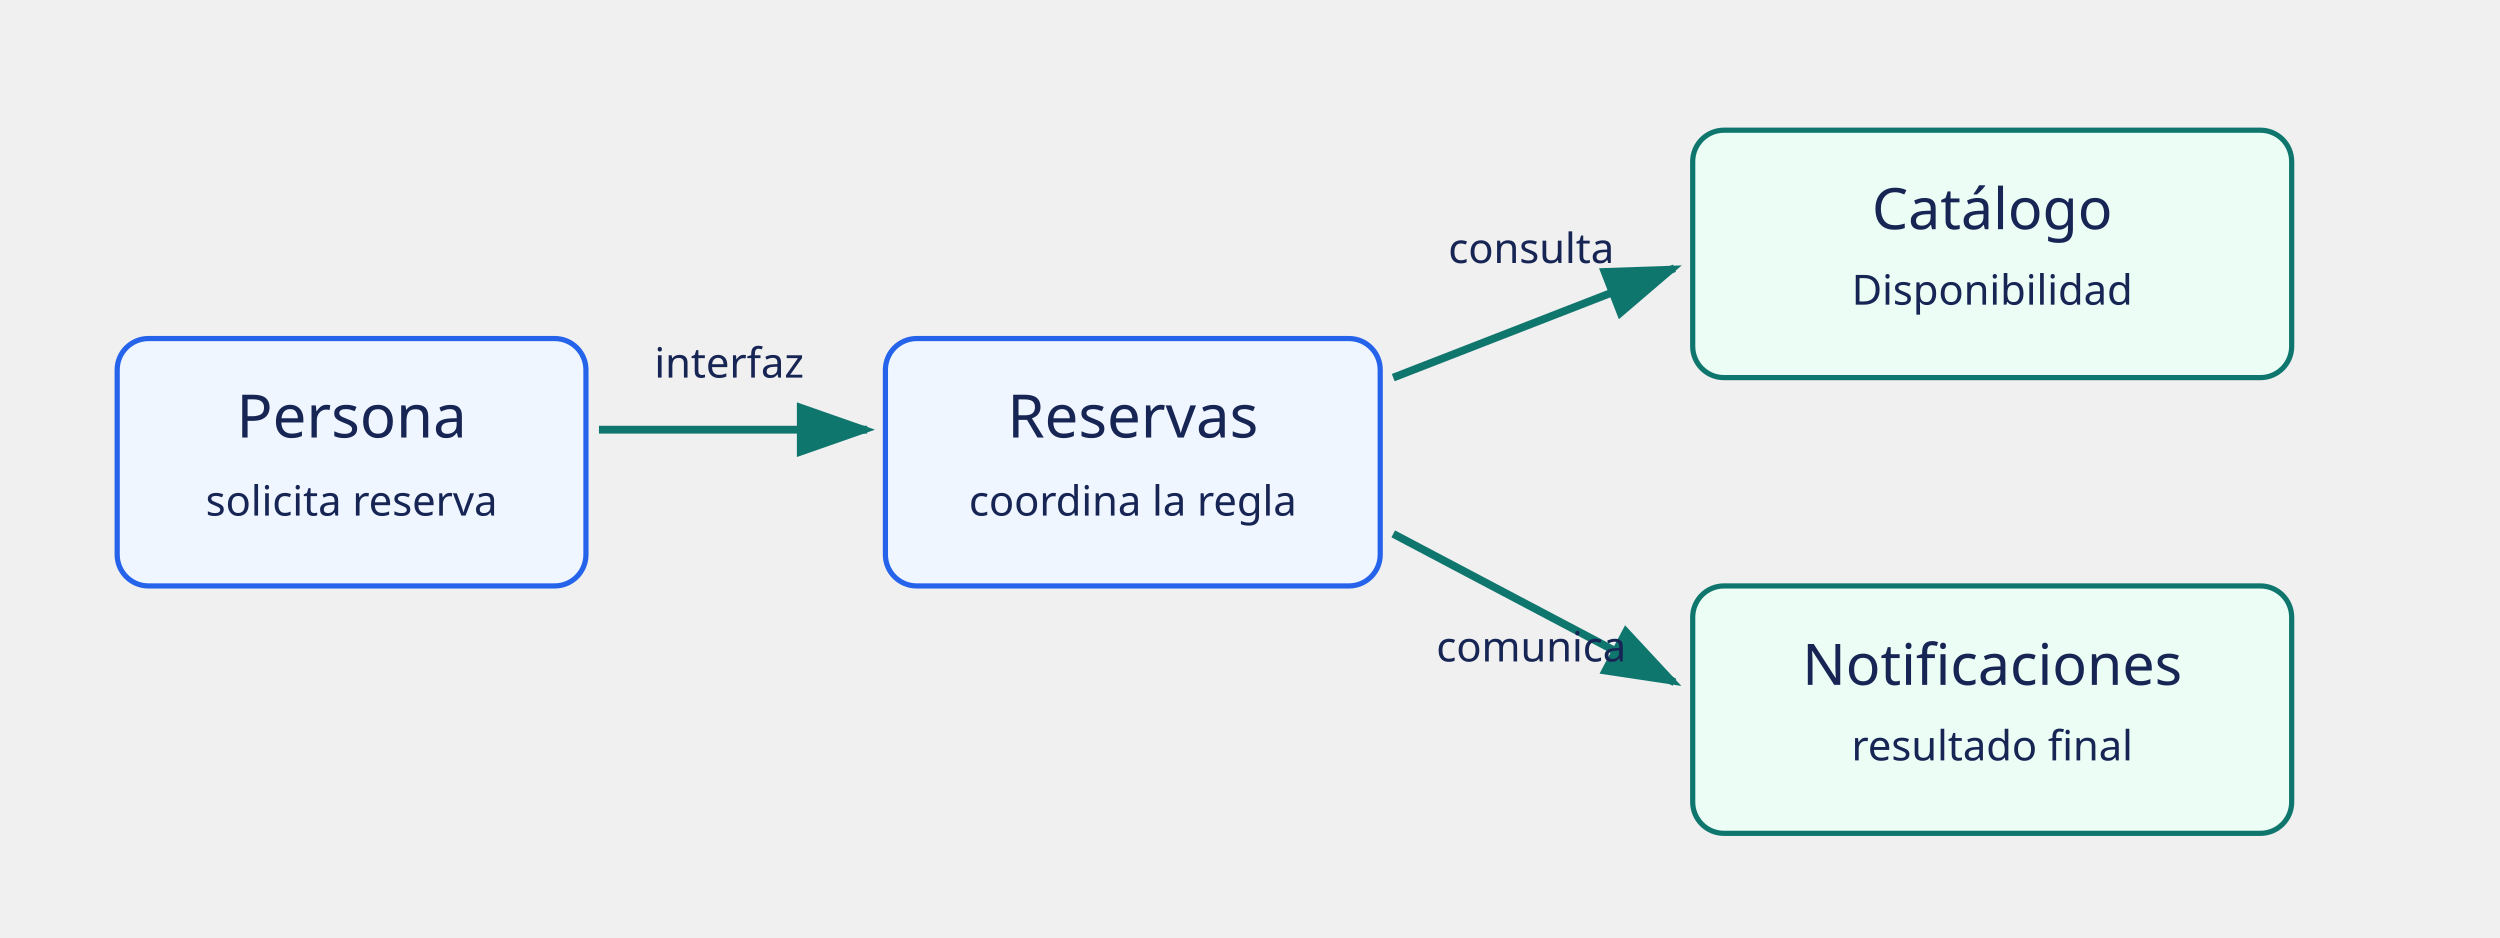
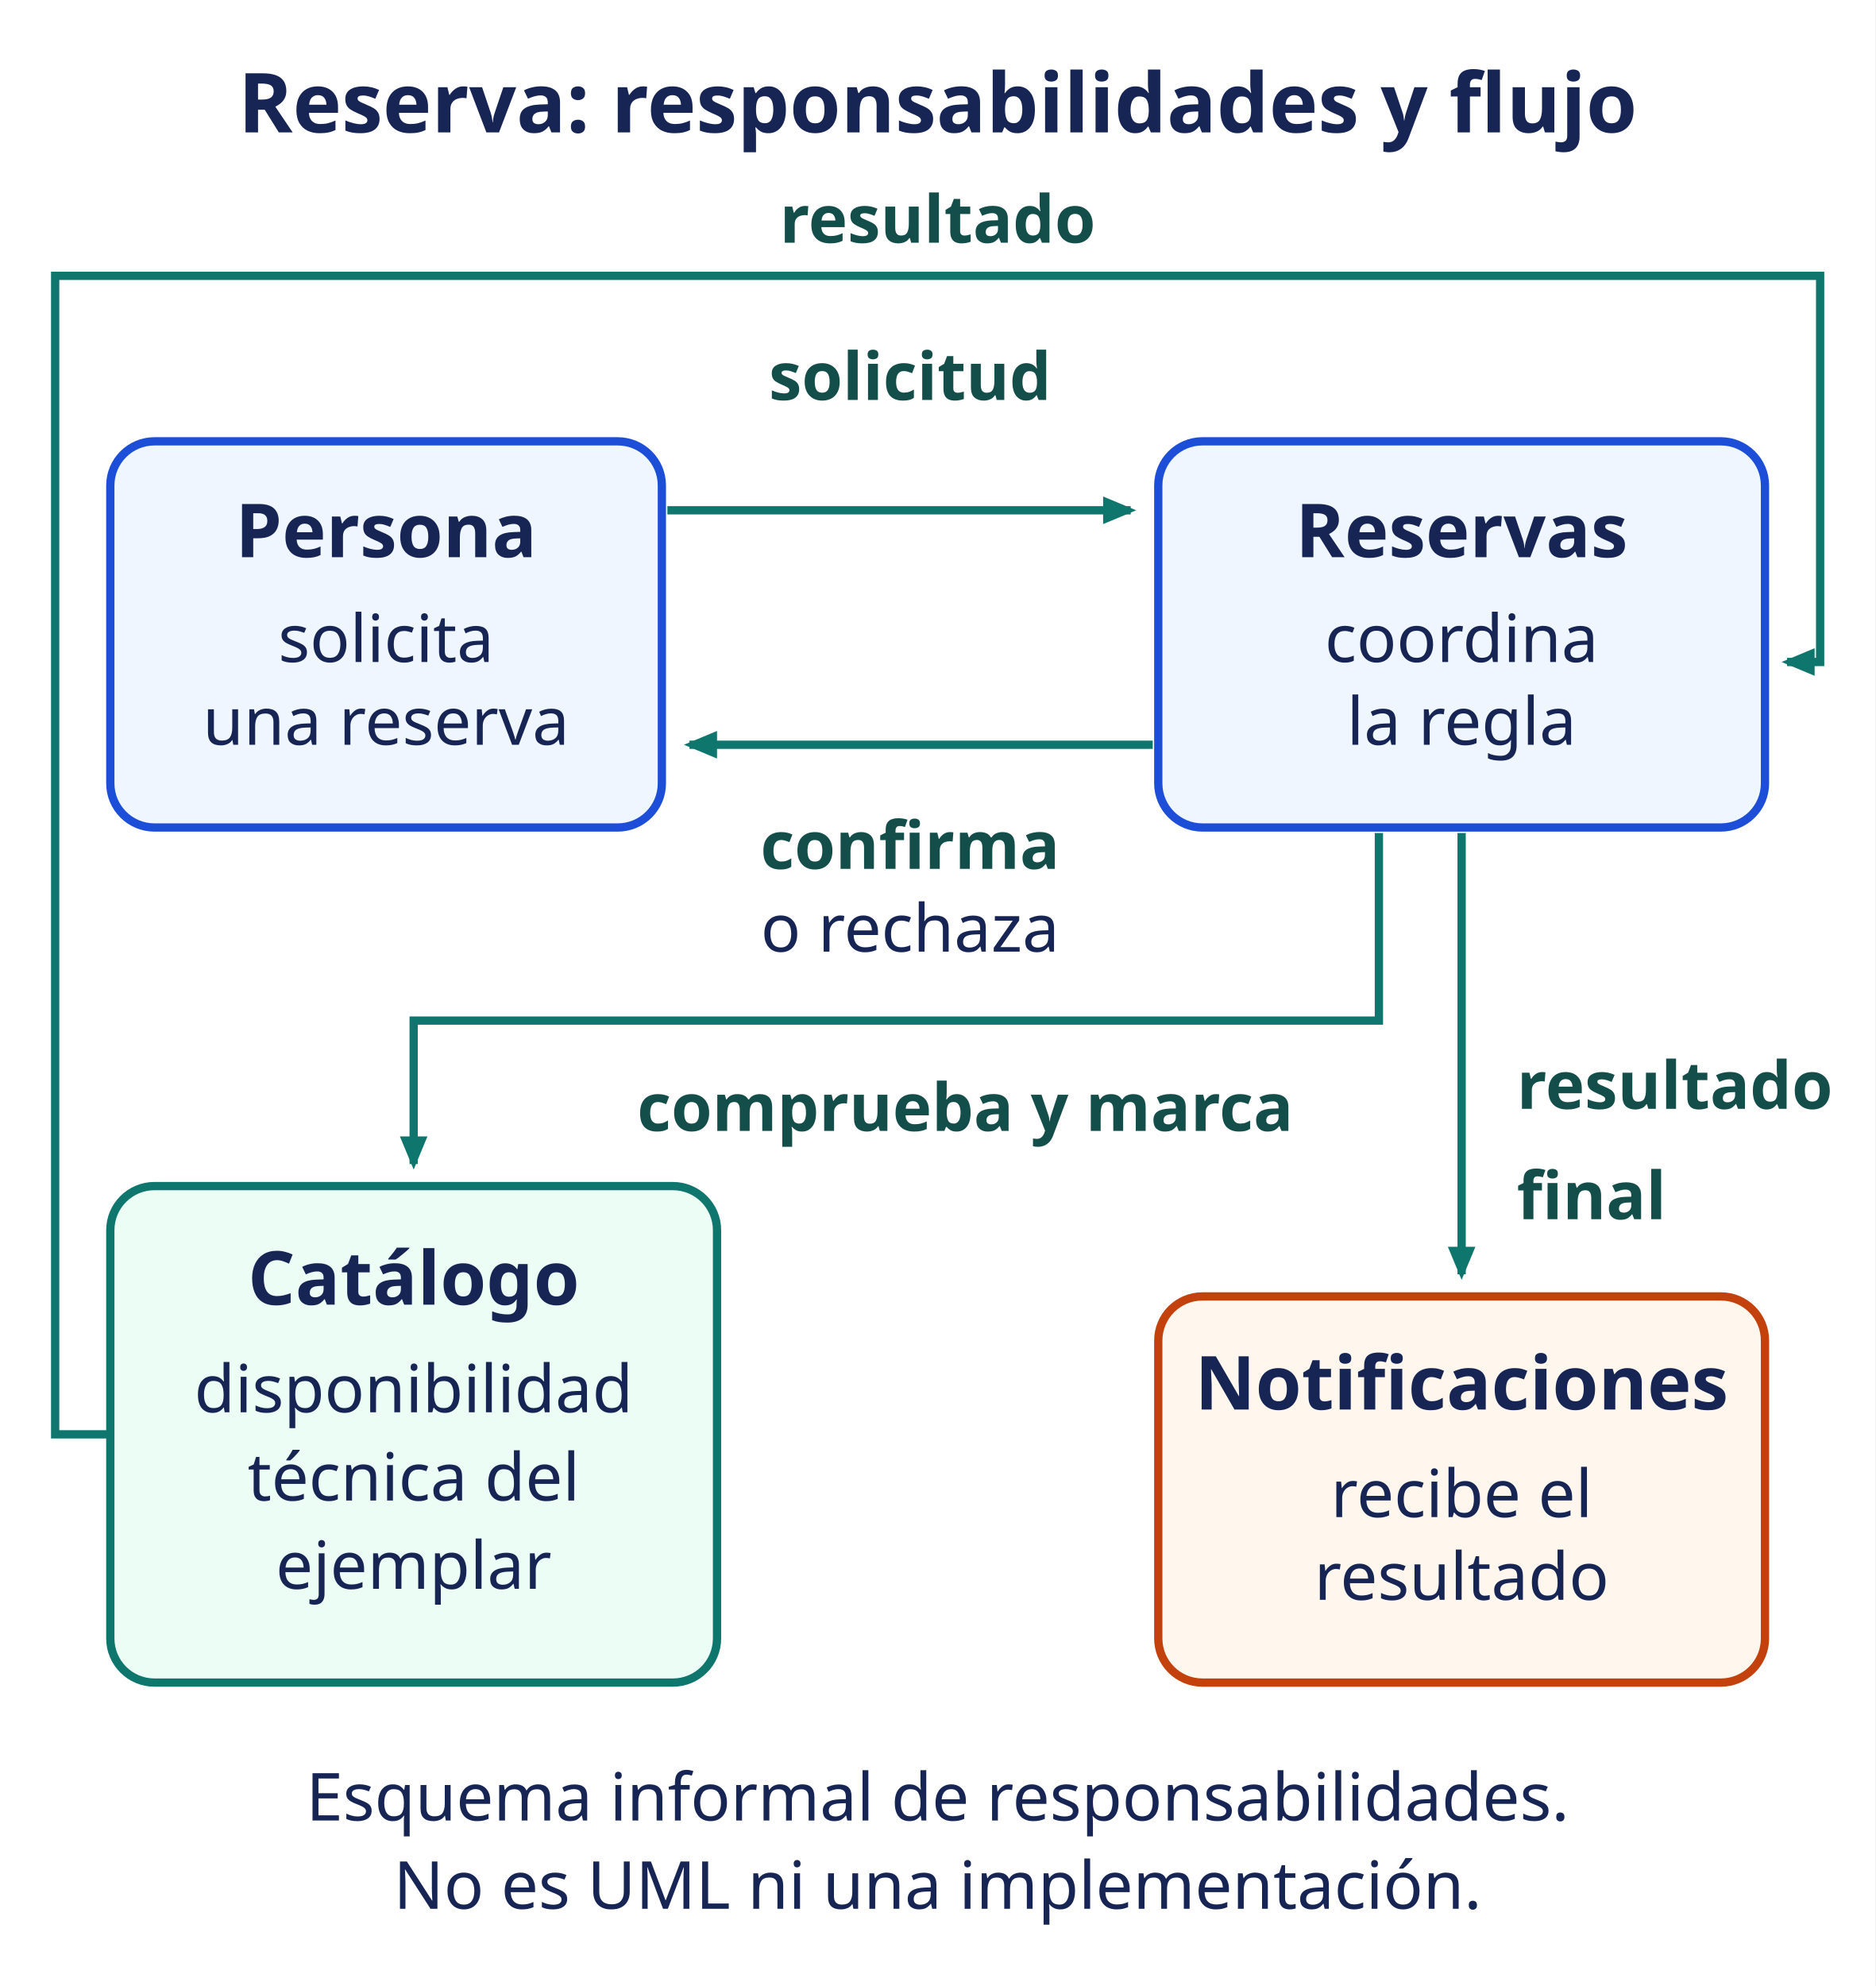
- <svg xmlns="http://www.w3.org/2000/svg" width="960" height="360" viewBox="0 0 960 360" role="img" aria-labelledby="title desc">
-   <style>text{font-family:system-ui,sans-serif;fill:#172554}.box{fill:#eff6ff;stroke:#2563eb;stroke-width:2}.interface{fill:#ecfdf5;stroke:#0f766e;stroke-width:2}.arrow{stroke:#0f766e;stroke-width:3;marker-end:url(#arrow)}</style>
+ <svg xmlns="http://www.w3.org/2000/svg" width="680" height="720" viewBox="0 0 680 720" role="img" aria-labelledby="title desc">
+   <style>
+     text { font-family: system-ui, sans-serif; fill: #172554; }
+     .heading { font-size: 30px; font-weight: 700; }
+     .name { font-size: 27px; font-weight: 700; }
+     .copy { font-size: 24px; }
+     .node { stroke-width: 3px; }
+     .arrow { fill: none; stroke: #0f766e; stroke-width: 3px; marker-end: url(#arrowhead); }
+     .label { font-size: 24px; font-weight: 700; fill: #134e4a; }
+   </style>
  <defs>
-     <marker id="arrow" markerWidth="10" markerHeight="7" refX="9" refY="3.5" orient="auto">
-       <polygon points="0 0,10 3.5,0 7" fill="#0f766e" />
+     <marker id="arrowhead" markerUnits="userSpaceOnUse" markerWidth="12" markerHeight="10" refX="10" refY="5" orient="auto">
+       <path d="M0 0 L12 5 L0 10 Z" fill="#0f766e" />
    </marker>
  </defs>
-   <rect class="box" x="45" y="130" width="180" height="95" rx="12" />
-   <text x="135" y="168" text-anchor="middle" font-size="23">Persona</text>
-   <text x="135" y="198" text-anchor="middle" font-size="16">solicita reserva</text>
-   <rect class="box" x="340" y="130" width="190" height="95" rx="12" />
-   <text x="435" y="168" text-anchor="middle" font-size="23">Reservas</text>
-   <text x="435" y="198" text-anchor="middle" font-size="16">coordina la regla</text>
-   <rect class="interface" x="650" y="50" width="230" height="95" rx="12" />
-   <text x="765" y="88" text-anchor="middle" font-size="22">Catálogo</text>
-   <text x="765" y="117" text-anchor="middle" font-size="16">Disponibilidad</text>
-   <rect class="interface" x="650" y="225" width="230" height="95" rx="12" />
-   <text x="765" y="263" text-anchor="middle" font-size="22">Notificaciones</text>
-   <text x="765" y="292" text-anchor="middle" font-size="16">resultado final</text>
-   <line class="arrow" x1="230" y1="165" x2="333" y2="165" />
-   <text x="280" y="145" text-anchor="middle" font-size="16">interfaz</text>
-   <line class="arrow" x1="535" y1="145" x2="643" y2="103" />
-   <text x="588" y="101" text-anchor="middle" font-size="16">consulta</text>
-   <line class="arrow" x1="535" y1="205" x2="643" y2="262" />
-   <text x="588" y="254" text-anchor="middle" font-size="16">comunica</text>
+   <rect width="680" height="720" fill="#ffffff" />
+   <text class="heading" x="340" y="48" text-anchor="middle">Reserva: responsabilidades y flujo</text>
+   <path class="arrow" d="M40 520 H20 V100 H660 V240 H648" />
+   <text class="label" x="340" y="88" text-anchor="middle">resultado</text>
+   <rect class="node" x="40" y="160" width="200" height="140" rx="16" fill="#eff6ff" stroke="#1d4ed8" />
+   <text class="name" x="140" y="202" text-anchor="middle">Persona</text>
+   <text class="copy" x="140" y="240" text-anchor="middle">solicita</text>
+   <text class="copy" x="140" y="270" text-anchor="middle">una reserva</text>
+   <rect class="node" x="420" y="160" width="220" height="140" rx="16" fill="#eff6ff" stroke="#1d4ed8" />
+   <text class="name" x="530" y="202" text-anchor="middle">Reservas</text>
+   <text class="copy" x="530" y="240" text-anchor="middle">coordina</text>
+   <text class="copy" x="530" y="270" text-anchor="middle">la regla</text>
+   <path class="arrow" d="M242 185 H410" />
+   <text class="label" x="330" y="145" text-anchor="middle">solicitud</text>
+   <path class="arrow" d="M418 270 H250" />
+   <text class="label" x="330" y="315" text-anchor="middle">confirma</text>
+   <text class="copy" x="330" y="345" text-anchor="middle">o rechaza</text>
+   <rect class="node" x="40" y="430" width="220" height="180" rx="16" fill="#ecfdf5" stroke="#0f766e" />
+   <text class="name" x="150" y="473" text-anchor="middle">Catálogo</text>
+   <text class="copy" x="150" y="512" text-anchor="middle">disponibilidad</text>
+   <text class="copy" x="150" y="544" text-anchor="middle">técnica del</text>
+   <text class="copy" x="150" y="576" text-anchor="middle">ejemplar</text>
+   <path class="arrow" d="M500 302 V370 H150 V422" />
+   <text class="label" x="350" y="410" text-anchor="middle">comprueba y marca</text>
+   <rect class="node" x="420" y="470" width="220" height="140" rx="16" fill="#fff7ed" stroke="#c2410c" />
+   <text class="name" x="530" y="511" text-anchor="middle">Notificaciones</text>
+   <text class="copy" x="530" y="550" text-anchor="middle">recibe el</text>
+   <text class="copy" x="530" y="580" text-anchor="middle">resultado</text>
+   <path class="arrow" d="M530 302 V462" />
+   <text class="label" x="550" y="402">resultado</text>
+   <text class="label" x="550" y="442">final</text>
+   <text class="copy" x="340" y="660" text-anchor="middle">Esquema informal de responsabilidades.</text>
+   <text class="copy" x="340" y="692" text-anchor="middle">No es UML ni una implementación.</text>
</svg>
